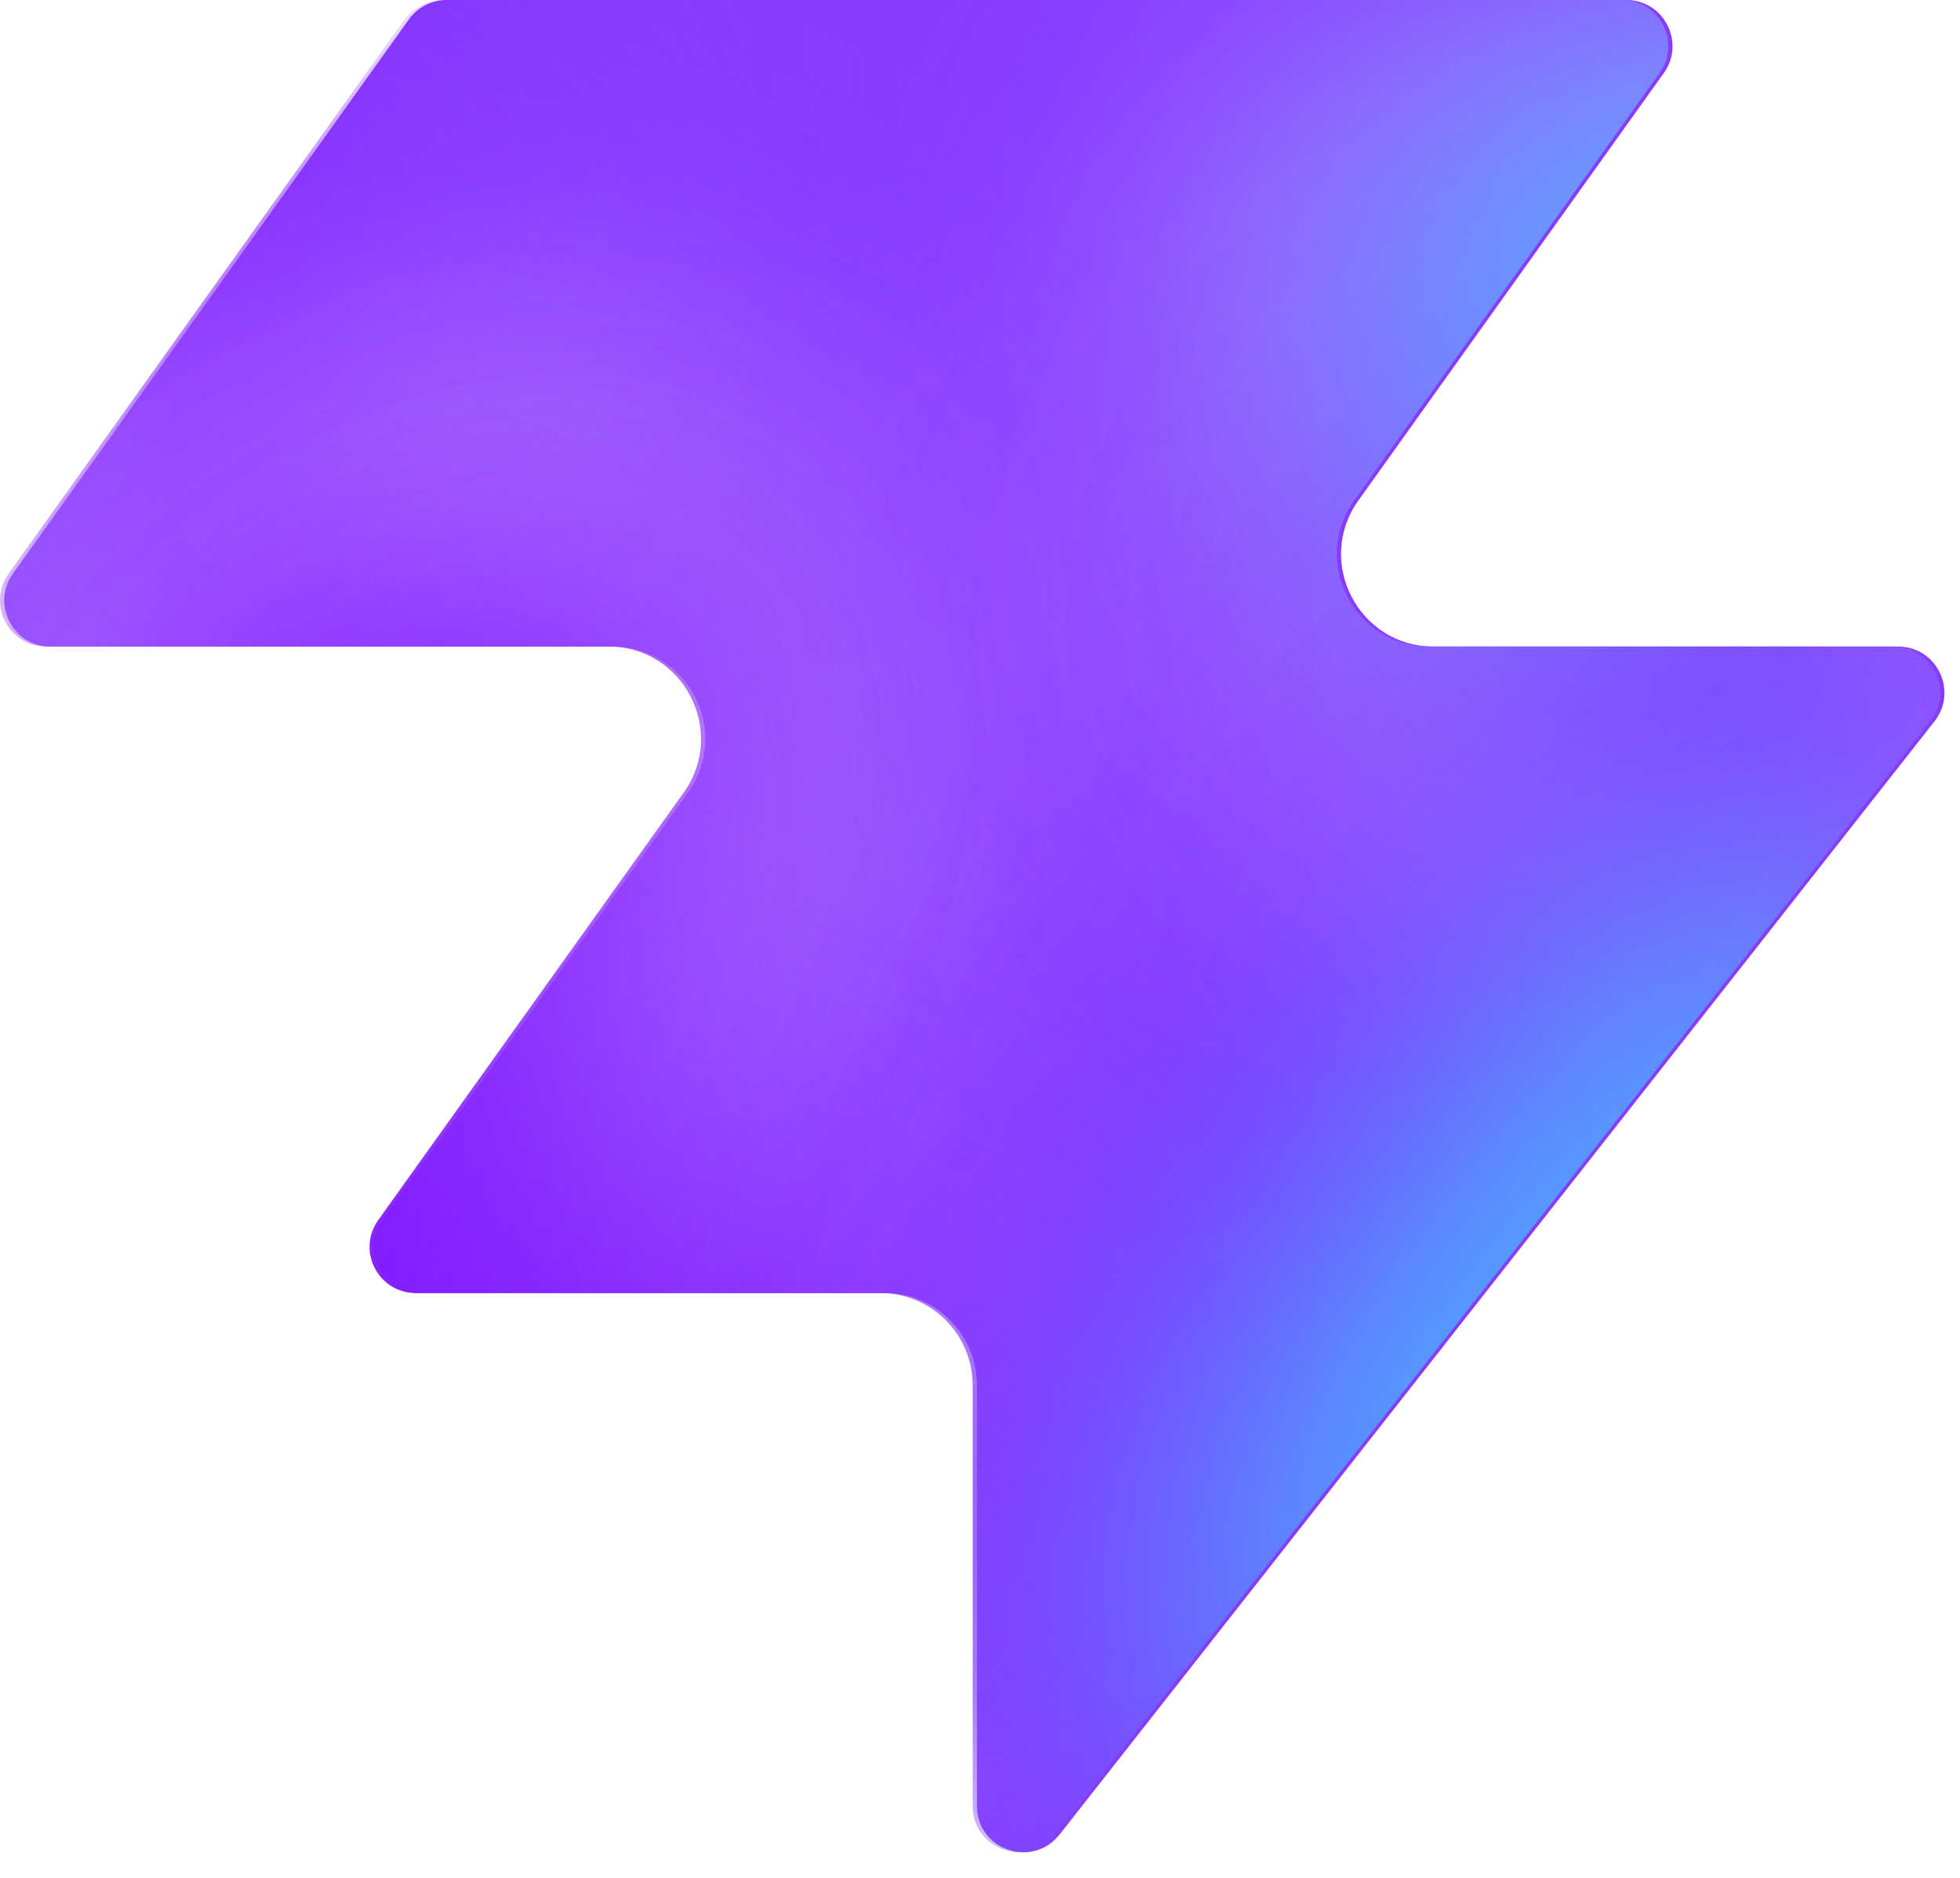
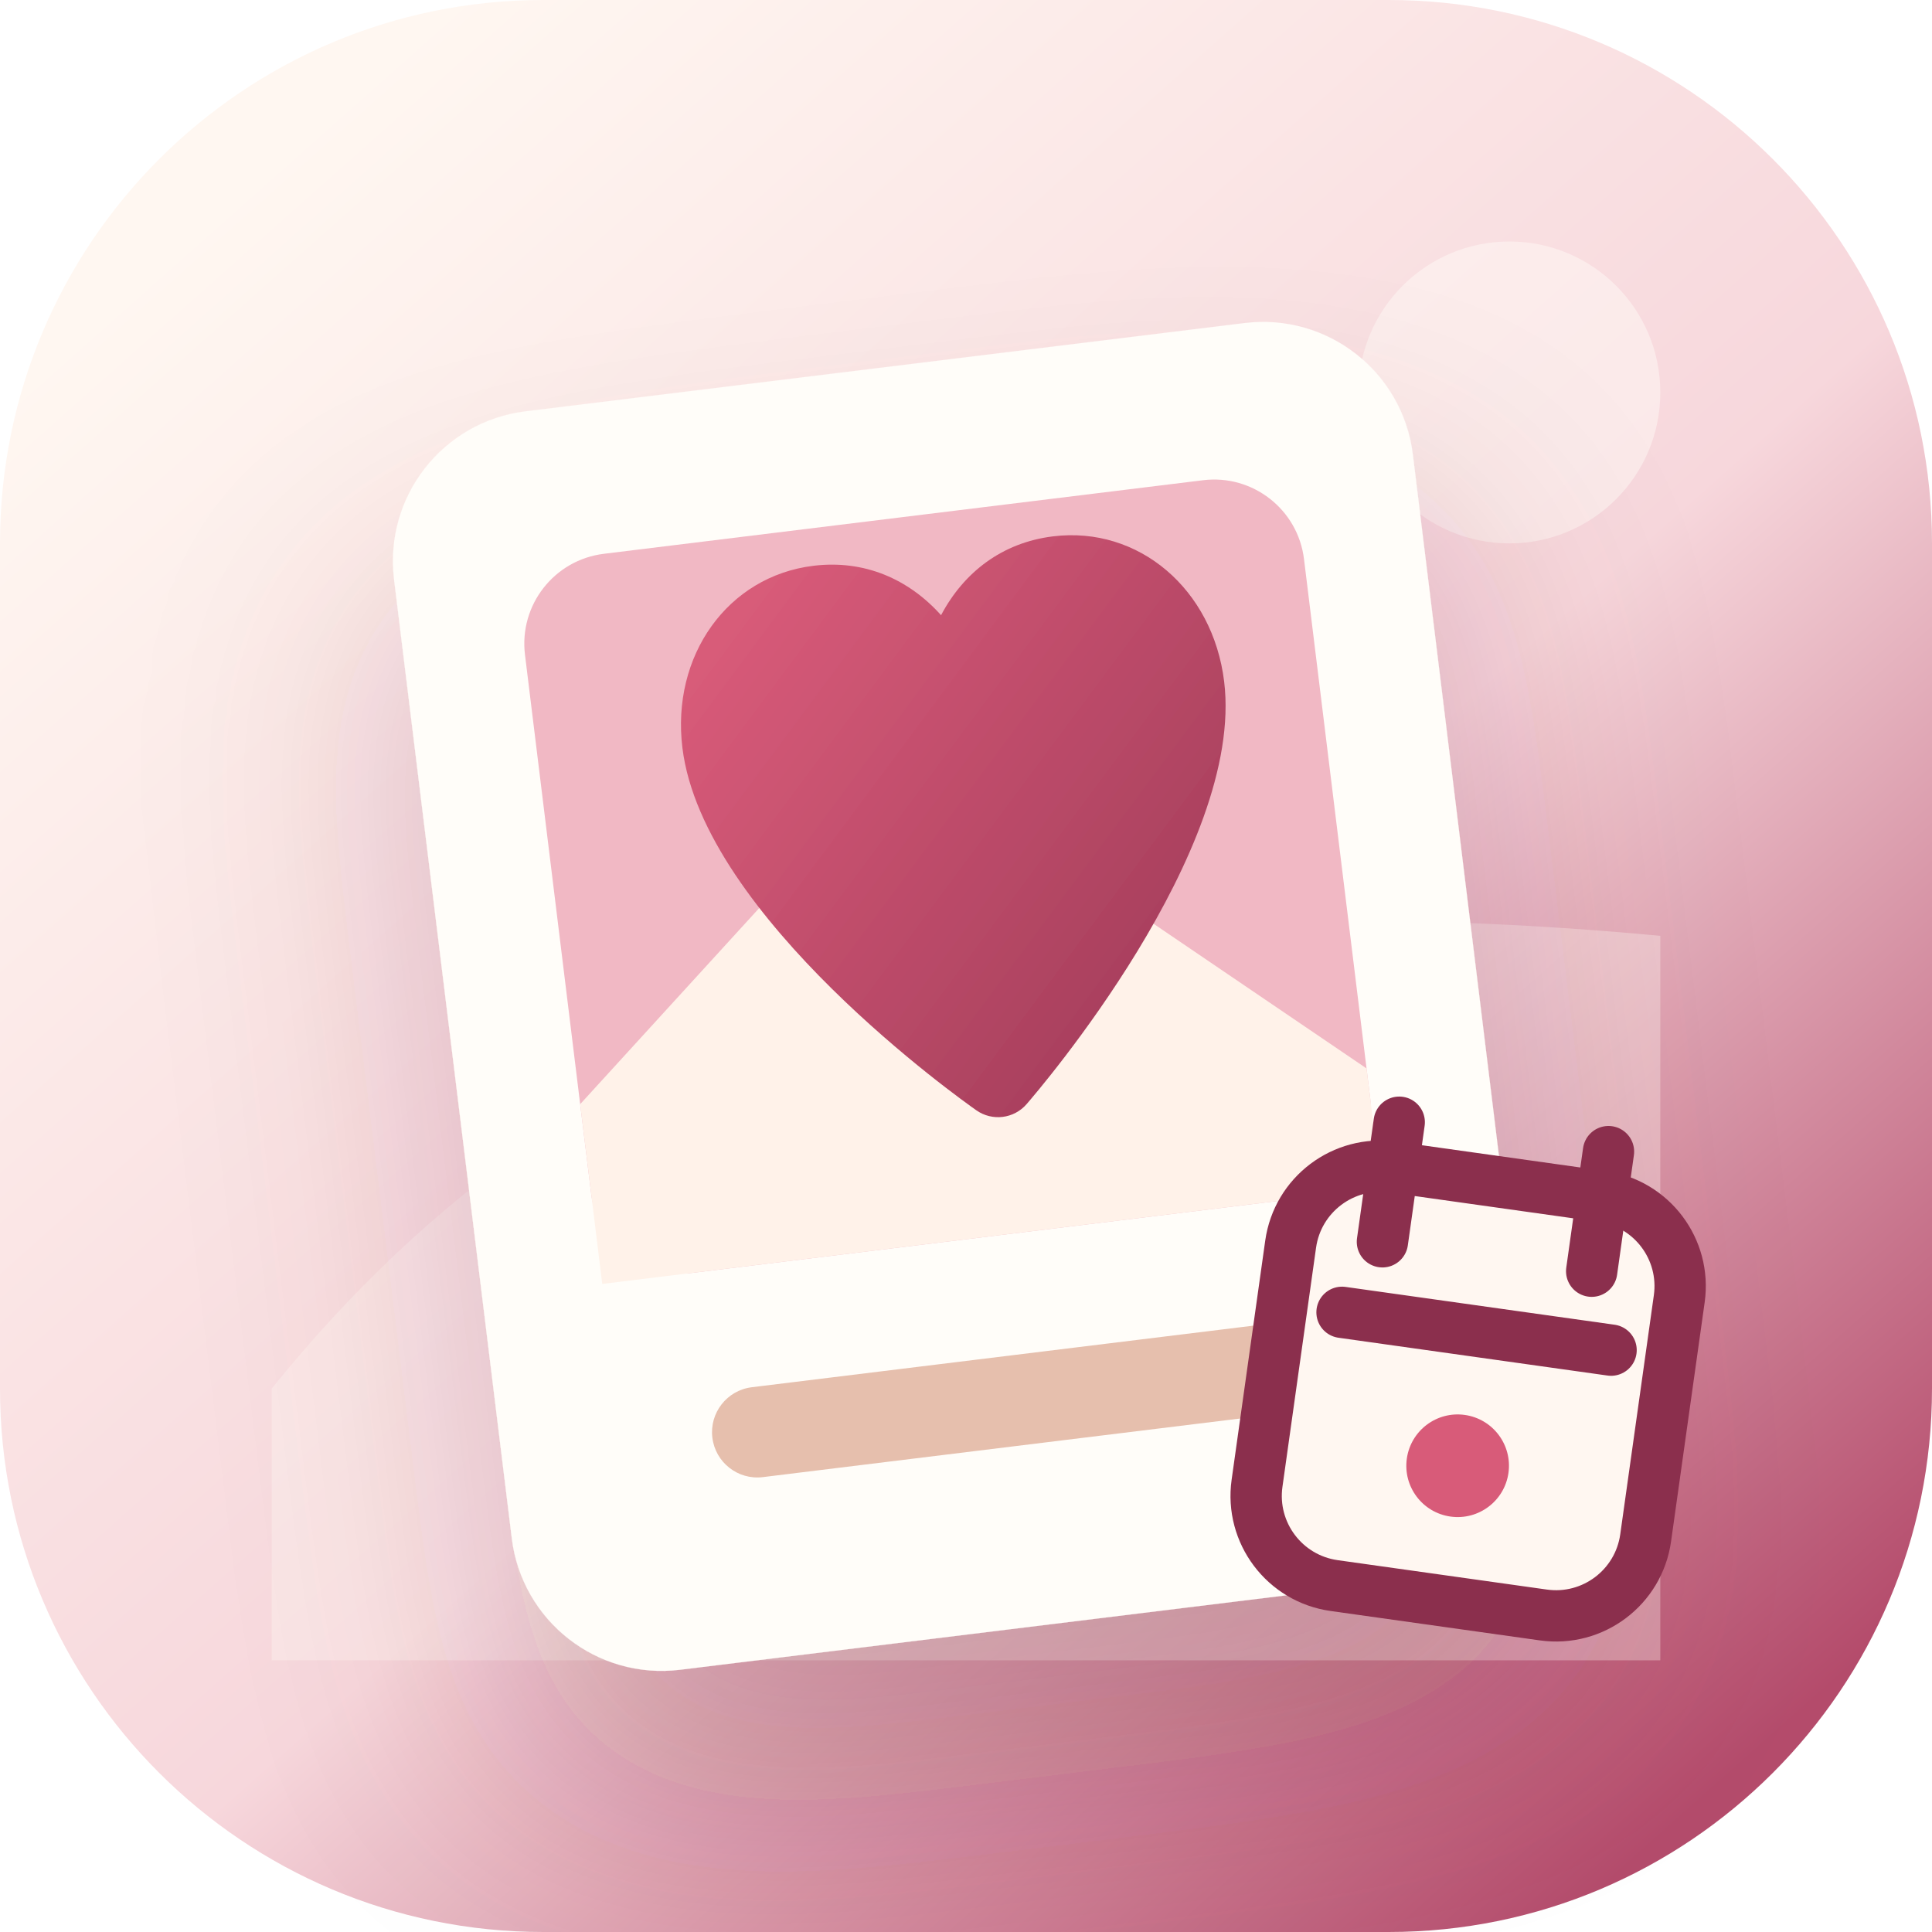
- <svg xmlns="http://www.w3.org/2000/svg" width="48" height="46" fill="none" viewBox="0 0 48 46">
-   <path fill="#863bff" d="M25.946 44.938c-.664.845-2.021.375-2.021-.698V33.937a2.26 2.26 0 0 0-2.262-2.262H10.287c-.92 0-1.456-1.04-.92-1.788l7.48-10.471c1.07-1.497 0-3.578-1.842-3.578H1.237c-.92 0-1.456-1.04-.92-1.788L10.013.474c.214-.297.556-.474.92-.474h28.894c.92 0 1.456 1.04.92 1.788l-7.48 10.471c-1.07 1.498 0 3.579 1.842 3.579h11.377c.943 0 1.473 1.088.89 1.83L25.947 44.94z" style="fill:#863bff;fill:color(display-p3 .525 .23 1);fill-opacity:1" />
-   <mask id="a" width="48" height="46" x="0" y="0" maskUnits="userSpaceOnUse" style="mask-type:alpha">
-     <path fill="#000" d="M25.842 44.938c-.664.844-2.021.375-2.021-.698V33.937a2.26 2.26 0 0 0-2.262-2.262H10.183c-.92 0-1.456-1.04-.92-1.788l7.48-10.471c1.07-1.498 0-3.579-1.842-3.579H1.133c-.92 0-1.456-1.04-.92-1.787L9.91.473c.214-.297.556-.474.92-.474h28.894c.92 0 1.456 1.04.92 1.788l-7.48 10.471c-1.07 1.498 0 3.578 1.842 3.578h11.377c.943 0 1.473 1.088.89 1.832L25.843 44.94z" style="fill:#000;fill-opacity:1" />
-   </mask>
-   <g mask="url(#a)">
-     <g filter="url(#b)">
-       <ellipse cx="5.508" cy="14.704" fill="#ede6ff" rx="5.508" ry="14.704" style="fill:#ede6ff;fill:color(display-p3 .927 .903 1);fill-opacity:1" transform="matrix(.00324 1 1 -.00324 -4.47 31.516)" />
-     </g>
-     <g filter="url(#c)">
-       <ellipse cx="10.399" cy="29.851" fill="#ede6ff" rx="10.399" ry="29.851" style="fill:#ede6ff;fill:color(display-p3 .927 .903 1);fill-opacity:1" transform="matrix(.00324 1 1 -.00324 -39.328 7.883)" />
-     </g>
-     <g filter="url(#d)">
-       <ellipse cx="5.508" cy="30.487" fill="#7e14ff" rx="5.508" ry="30.487" style="fill:#7e14ff;fill:color(display-p3 .492 .077 1);fill-opacity:1" transform="rotate(89.814 -25.913 -14.639)scale(1 -1)" />
-     </g>
-     <g filter="url(#e)">
-       <ellipse cx="5.508" cy="30.599" fill="#7e14ff" rx="5.508" ry="30.599" style="fill:#7e14ff;fill:color(display-p3 .492 .077 1);fill-opacity:1" transform="rotate(89.814 -32.644 -3.334)scale(1 -1)" />
-     </g>
-     <g filter="url(#f)">
-       <ellipse cx="5.508" cy="30.599" fill="#7e14ff" rx="5.508" ry="30.599" style="fill:#7e14ff;fill:color(display-p3 .492 .077 1);fill-opacity:1" transform="matrix(.00324 1 1 -.00324 -34.34 30.47)" />
-     </g>
-     <g filter="url(#g)">
-       <ellipse cx="14.072" cy="22.078" fill="#ede6ff" rx="14.072" ry="22.078" style="fill:#ede6ff;fill:color(display-p3 .927 .903 1);fill-opacity:1" transform="rotate(93.35 24.506 48.493)scale(-1 1)" />
-     </g>
-     <g filter="url(#h)">
-       <ellipse cx="3.47" cy="21.501" fill="#7e14ff" rx="3.47" ry="21.501" style="fill:#7e14ff;fill:color(display-p3 .492 .077 1);fill-opacity:1" transform="rotate(89.009 28.708 47.59)scale(-1 1)" />
-     </g>
-     <g filter="url(#i)">
-       <ellipse cx="3.47" cy="21.501" fill="#7e14ff" rx="3.47" ry="21.501" style="fill:#7e14ff;fill:color(display-p3 .492 .077 1);fill-opacity:1" transform="rotate(89.009 28.708 47.59)scale(-1 1)" />
-     </g>
-     <g filter="url(#j)">
-       <ellipse cx=".387" cy="8.972" fill="#7e14ff" rx="4.407" ry="29.108" style="fill:#7e14ff;fill:color(display-p3 .492 .077 1);fill-opacity:1" transform="rotate(39.51 .387 8.972)" />
-     </g>
-     <g filter="url(#k)">
-       <ellipse cx="47.523" cy="-6.092" fill="#7e14ff" rx="4.407" ry="29.108" style="fill:#7e14ff;fill:color(display-p3 .492 .077 1);fill-opacity:1" transform="rotate(37.892 47.523 -6.092)" />
-     </g>
-     <g filter="url(#l)">
-       <ellipse cx="41.412" cy="6.333" fill="#47bfff" rx="5.971" ry="9.665" style="fill:#47bfff;fill:color(display-p3 .28 .748 1);fill-opacity:1" transform="rotate(37.892 41.412 6.333)" />
-     </g>
-     <g filter="url(#m)">
-       <ellipse cx="-1.879" cy="38.332" fill="#7e14ff" rx="4.407" ry="29.108" style="fill:#7e14ff;fill:color(display-p3 .492 .077 1);fill-opacity:1" transform="rotate(37.892 -1.88 38.332)" />
-     </g>
-     <g filter="url(#n)">
-       <ellipse cx="-1.879" cy="38.332" fill="#7e14ff" rx="4.407" ry="29.108" style="fill:#7e14ff;fill:color(display-p3 .492 .077 1);fill-opacity:1" transform="rotate(37.892 -1.88 38.332)" />
-     </g>
-     <g filter="url(#o)">
-       <ellipse cx="35.651" cy="29.907" fill="#7e14ff" rx="4.407" ry="29.108" style="fill:#7e14ff;fill:color(display-p3 .492 .077 1);fill-opacity:1" transform="rotate(37.892 35.651 29.907)" />
-     </g>
-     <g filter="url(#p)">
-       <ellipse cx="38.418" cy="32.4" fill="#47bfff" rx="5.971" ry="15.297" style="fill:#47bfff;fill:color(display-p3 .28 .748 1);fill-opacity:1" transform="rotate(37.892 38.418 32.4)" />
-     </g>
-   </g>
+ <svg xmlns="http://www.w3.org/2000/svg" viewBox="0 0 64 64" role="img" aria-label="Love Album icon">
  <defs>
-     <filter id="b" width="60.045" height="41.654" x="-19.77" y="16.149" color-interpolation-filters="sRGB" filterUnits="userSpaceOnUse">
-       <feFlood flood-opacity="0" result="BackgroundImageFix" />
-       <feBlend in="SourceGraphic" in2="BackgroundImageFix" result="shape" />
-       <feGaussianBlur result="effect1_foregroundBlur_2002_17158" stdDeviation="7.659" />
-     </filter>
-     <filter id="c" width="90.34" height="51.437" x="-54.613" y="-7.533" color-interpolation-filters="sRGB" filterUnits="userSpaceOnUse">
-       <feFlood flood-opacity="0" result="BackgroundImageFix" />
-       <feBlend in="SourceGraphic" in2="BackgroundImageFix" result="shape" />
-       <feGaussianBlur result="effect1_foregroundBlur_2002_17158" stdDeviation="7.659" />
-     </filter>
-     <filter id="d" width="79.355" height="29.4" x="-49.64" y="2.03" color-interpolation-filters="sRGB" filterUnits="userSpaceOnUse">
-       <feFlood flood-opacity="0" result="BackgroundImageFix" />
-       <feBlend in="SourceGraphic" in2="BackgroundImageFix" result="shape" />
-       <feGaussianBlur result="effect1_foregroundBlur_2002_17158" stdDeviation="4.596" />
-     </filter>
-     <filter id="e" width="79.579" height="29.4" x="-45.045" y="20.029" color-interpolation-filters="sRGB" filterUnits="userSpaceOnUse">
-       <feFlood flood-opacity="0" result="BackgroundImageFix" />
-       <feBlend in="SourceGraphic" in2="BackgroundImageFix" result="shape" />
-       <feGaussianBlur result="effect1_foregroundBlur_2002_17158" stdDeviation="4.596" />
-     </filter>
-     <filter id="f" width="79.579" height="29.4" x="-43.513" y="21.178" color-interpolation-filters="sRGB" filterUnits="userSpaceOnUse">
-       <feFlood flood-opacity="0" result="BackgroundImageFix" />
-       <feBlend in="SourceGraphic" in2="BackgroundImageFix" result="shape" />
-       <feGaussianBlur result="effect1_foregroundBlur_2002_17158" stdDeviation="4.596" />
-     </filter>
-     <filter id="g" width="74.749" height="58.852" x="15.756" y="-17.901" color-interpolation-filters="sRGB" filterUnits="userSpaceOnUse">
-       <feFlood flood-opacity="0" result="BackgroundImageFix" />
-       <feBlend in="SourceGraphic" in2="BackgroundImageFix" result="shape" />
-       <feGaussianBlur result="effect1_foregroundBlur_2002_17158" stdDeviation="7.659" />
-     </filter>
-     <filter id="h" width="61.377" height="25.362" x="23.548" y="2.284" color-interpolation-filters="sRGB" filterUnits="userSpaceOnUse">
-       <feFlood flood-opacity="0" result="BackgroundImageFix" />
-       <feBlend in="SourceGraphic" in2="BackgroundImageFix" result="shape" />
-       <feGaussianBlur result="effect1_foregroundBlur_2002_17158" stdDeviation="4.596" />
-     </filter>
-     <filter id="i" width="61.377" height="25.362" x="23.548" y="2.284" color-interpolation-filters="sRGB" filterUnits="userSpaceOnUse">
-       <feFlood flood-opacity="0" result="BackgroundImageFix" />
-       <feBlend in="SourceGraphic" in2="BackgroundImageFix" result="shape" />
-       <feGaussianBlur result="effect1_foregroundBlur_2002_17158" stdDeviation="4.596" />
-     </filter>
-     <filter id="j" width="56.045" height="63.649" x="-27.636" y="-22.853" color-interpolation-filters="sRGB" filterUnits="userSpaceOnUse">
-       <feFlood flood-opacity="0" result="BackgroundImageFix" />
-       <feBlend in="SourceGraphic" in2="BackgroundImageFix" result="shape" />
-       <feGaussianBlur result="effect1_foregroundBlur_2002_17158" stdDeviation="4.596" />
-     </filter>
-     <filter id="k" width="54.814" height="64.646" x="20.116" y="-38.415" color-interpolation-filters="sRGB" filterUnits="userSpaceOnUse">
-       <feFlood flood-opacity="0" result="BackgroundImageFix" />
-       <feBlend in="SourceGraphic" in2="BackgroundImageFix" result="shape" />
-       <feGaussianBlur result="effect1_foregroundBlur_2002_17158" stdDeviation="4.596" />
-     </filter>
-     <filter id="l" width="33.541" height="35.313" x="24.641" y="-11.323" color-interpolation-filters="sRGB" filterUnits="userSpaceOnUse">
-       <feFlood flood-opacity="0" result="BackgroundImageFix" />
-       <feBlend in="SourceGraphic" in2="BackgroundImageFix" result="shape" />
-       <feGaussianBlur result="effect1_foregroundBlur_2002_17158" stdDeviation="4.596" />
-     </filter>
-     <filter id="m" width="54.814" height="64.646" x="-29.286" y="6.009" color-interpolation-filters="sRGB" filterUnits="userSpaceOnUse">
-       <feFlood flood-opacity="0" result="BackgroundImageFix" />
-       <feBlend in="SourceGraphic" in2="BackgroundImageFix" result="shape" />
-       <feGaussianBlur result="effect1_foregroundBlur_2002_17158" stdDeviation="4.596" />
-     </filter>
-     <filter id="n" width="54.814" height="64.646" x="-29.286" y="6.009" color-interpolation-filters="sRGB" filterUnits="userSpaceOnUse">
-       <feFlood flood-opacity="0" result="BackgroundImageFix" />
-       <feBlend in="SourceGraphic" in2="BackgroundImageFix" result="shape" />
-       <feGaussianBlur result="effect1_foregroundBlur_2002_17158" stdDeviation="4.596" />
-     </filter>
-     <filter id="o" width="54.814" height="64.646" x="8.244" y="-2.416" color-interpolation-filters="sRGB" filterUnits="userSpaceOnUse">
-       <feFlood flood-opacity="0" result="BackgroundImageFix" />
-       <feBlend in="SourceGraphic" in2="BackgroundImageFix" result="shape" />
-       <feGaussianBlur result="effect1_foregroundBlur_2002_17158" stdDeviation="4.596" />
-     </filter>
-     <filter id="p" width="39.409" height="43.623" x="18.713" y="10.588" color-interpolation-filters="sRGB" filterUnits="userSpaceOnUse">
-       <feFlood flood-opacity="0" result="BackgroundImageFix" />
-       <feBlend in="SourceGraphic" in2="BackgroundImageFix" result="shape" />
-       <feGaussianBlur result="effect1_foregroundBlur_2002_17158" stdDeviation="4.596" />
+     <linearGradient id="bg" x1="8" y1="6" x2="56" y2="60" gradientUnits="userSpaceOnUse">
+       <stop stop-color="#fff7f1" />
+       <stop offset="0.55" stop-color="#f7d7dc" />
+       <stop offset="1" stop-color="#b44b6b" />
+     </linearGradient>
+     <linearGradient id="heart" x1="22" y1="24" x2="43" y2="44" gradientUnits="userSpaceOnUse">
+       <stop stop-color="#d85b79" />
+       <stop offset="1" stop-color="#8b2f4d" />
+     </linearGradient>
+     <filter id="shadow" x="4" y="5" width="56" height="58" color-interpolation-filters="sRGB" filterUnits="userSpaceOnUse">
+       <feDropShadow dx="0" dy="5" stdDeviation="4" flood-color="#6f263f" flood-opacity="0.22" />
    </filter>
  </defs>
+   <rect width="64" height="64" rx="18" fill="url(#bg)" />
+   <path fill="#fffaf6" fill-opacity="0.34" d="M9 46c10.5-13 24.5-17 46-15v24H9z" />
+   <circle cx="50" cy="13" r="5" fill="#fffaf6" fill-opacity="0.48" />
+   <g filter="url(#shadow)" transform="rotate(-7 32 34)">
+     <rect x="15" y="12" width="34" height="42" rx="5" fill="#fffdf9" />
+     <rect x="19" y="17" width="26" height="24" rx="3" fill="#f1b8c4" />
+     <path fill="#fff2e9" d="M19 35l7-6 6 5 5-4 8 7v4H19z" />
+     <path fill="url(#heart)" d="M32 36.8c-.42-.38-8.2-7.46-8.2-13.1 0-3.08 2.18-5.46 5.04-5.46 1.7 0 3.08.82 4 2.14.92-1.32 2.3-2.14 4-2.14 2.86 0 5.04 2.38 5.04 5.46 0 5.64-7.78 12.72-8.2 13.1a1.25 1.25 0 0 1-1.68 0z" />
+     <rect x="22" y="45" width="20" height="3" rx="1.5" fill="#e6bfad" />
+   </g>
+   <g transform="rotate(8 48 47)">
+     <rect x="42" y="39" width="13" height="14" rx="3" fill="#fff7f1" stroke="#8b2f4d" stroke-width="1.7" />
+     <path stroke="#8b2f4d" stroke-linecap="round" stroke-width="1.7" d="M45 37.5v4M52 37.5v4M44 44h9" />
+     <circle cx="48.5" cy="48.5" r="1.7" fill="#d85b79" />
+   </g>
</svg>
